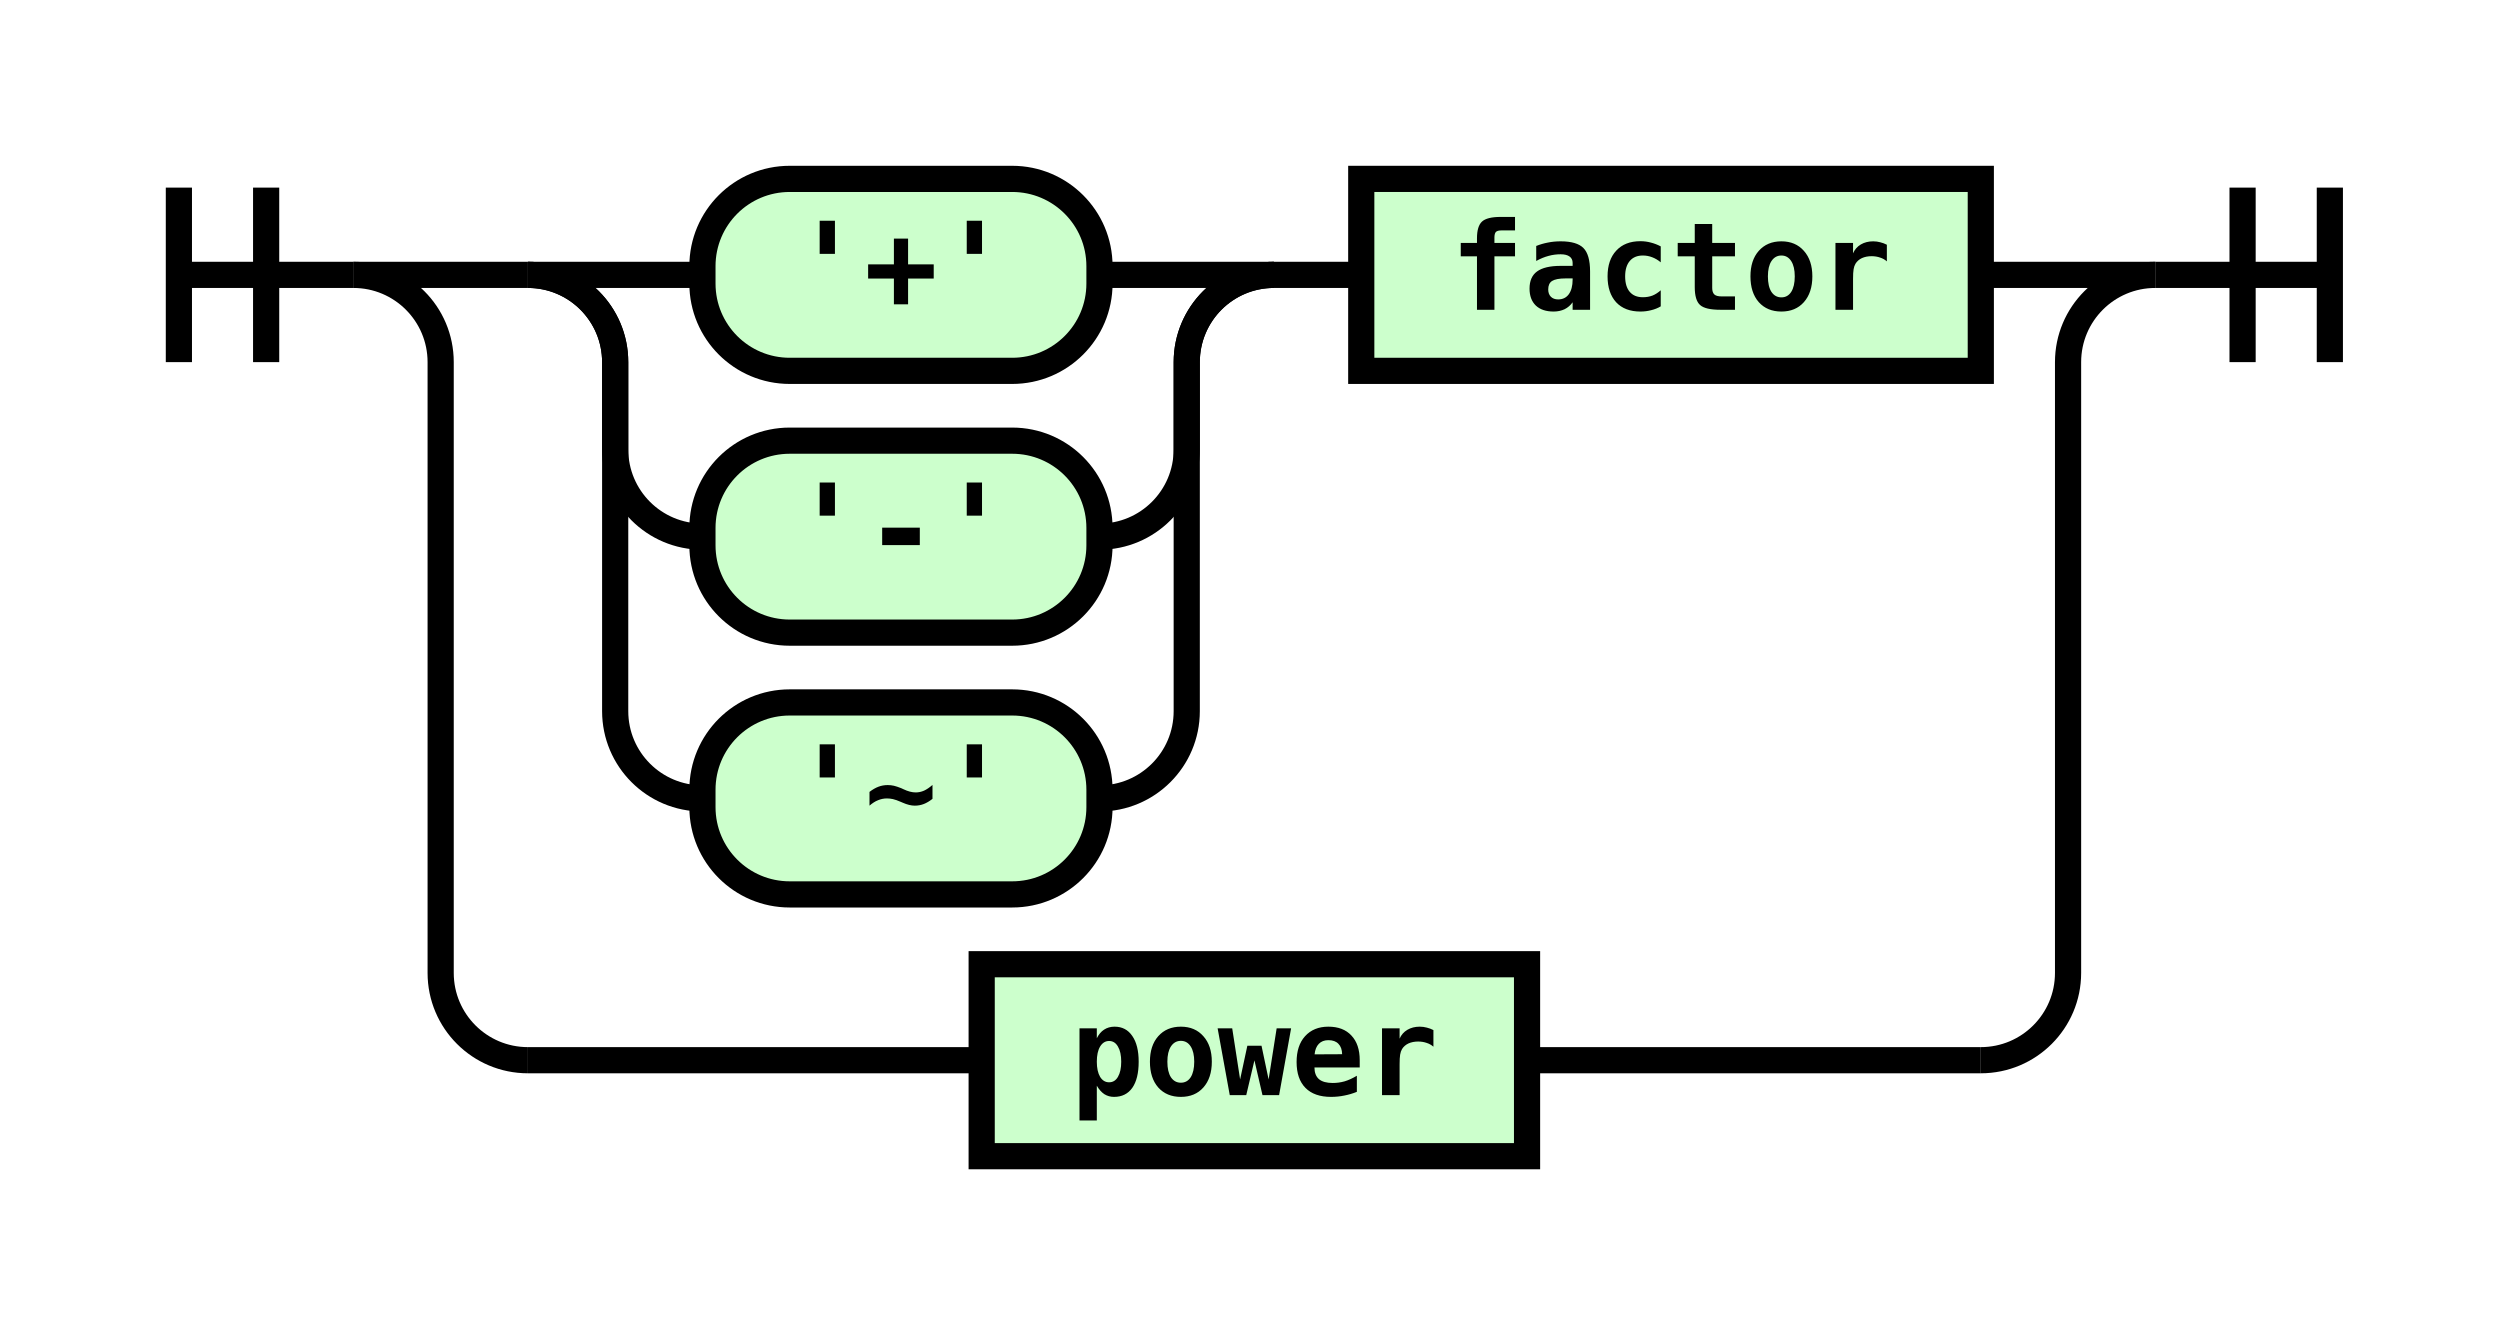
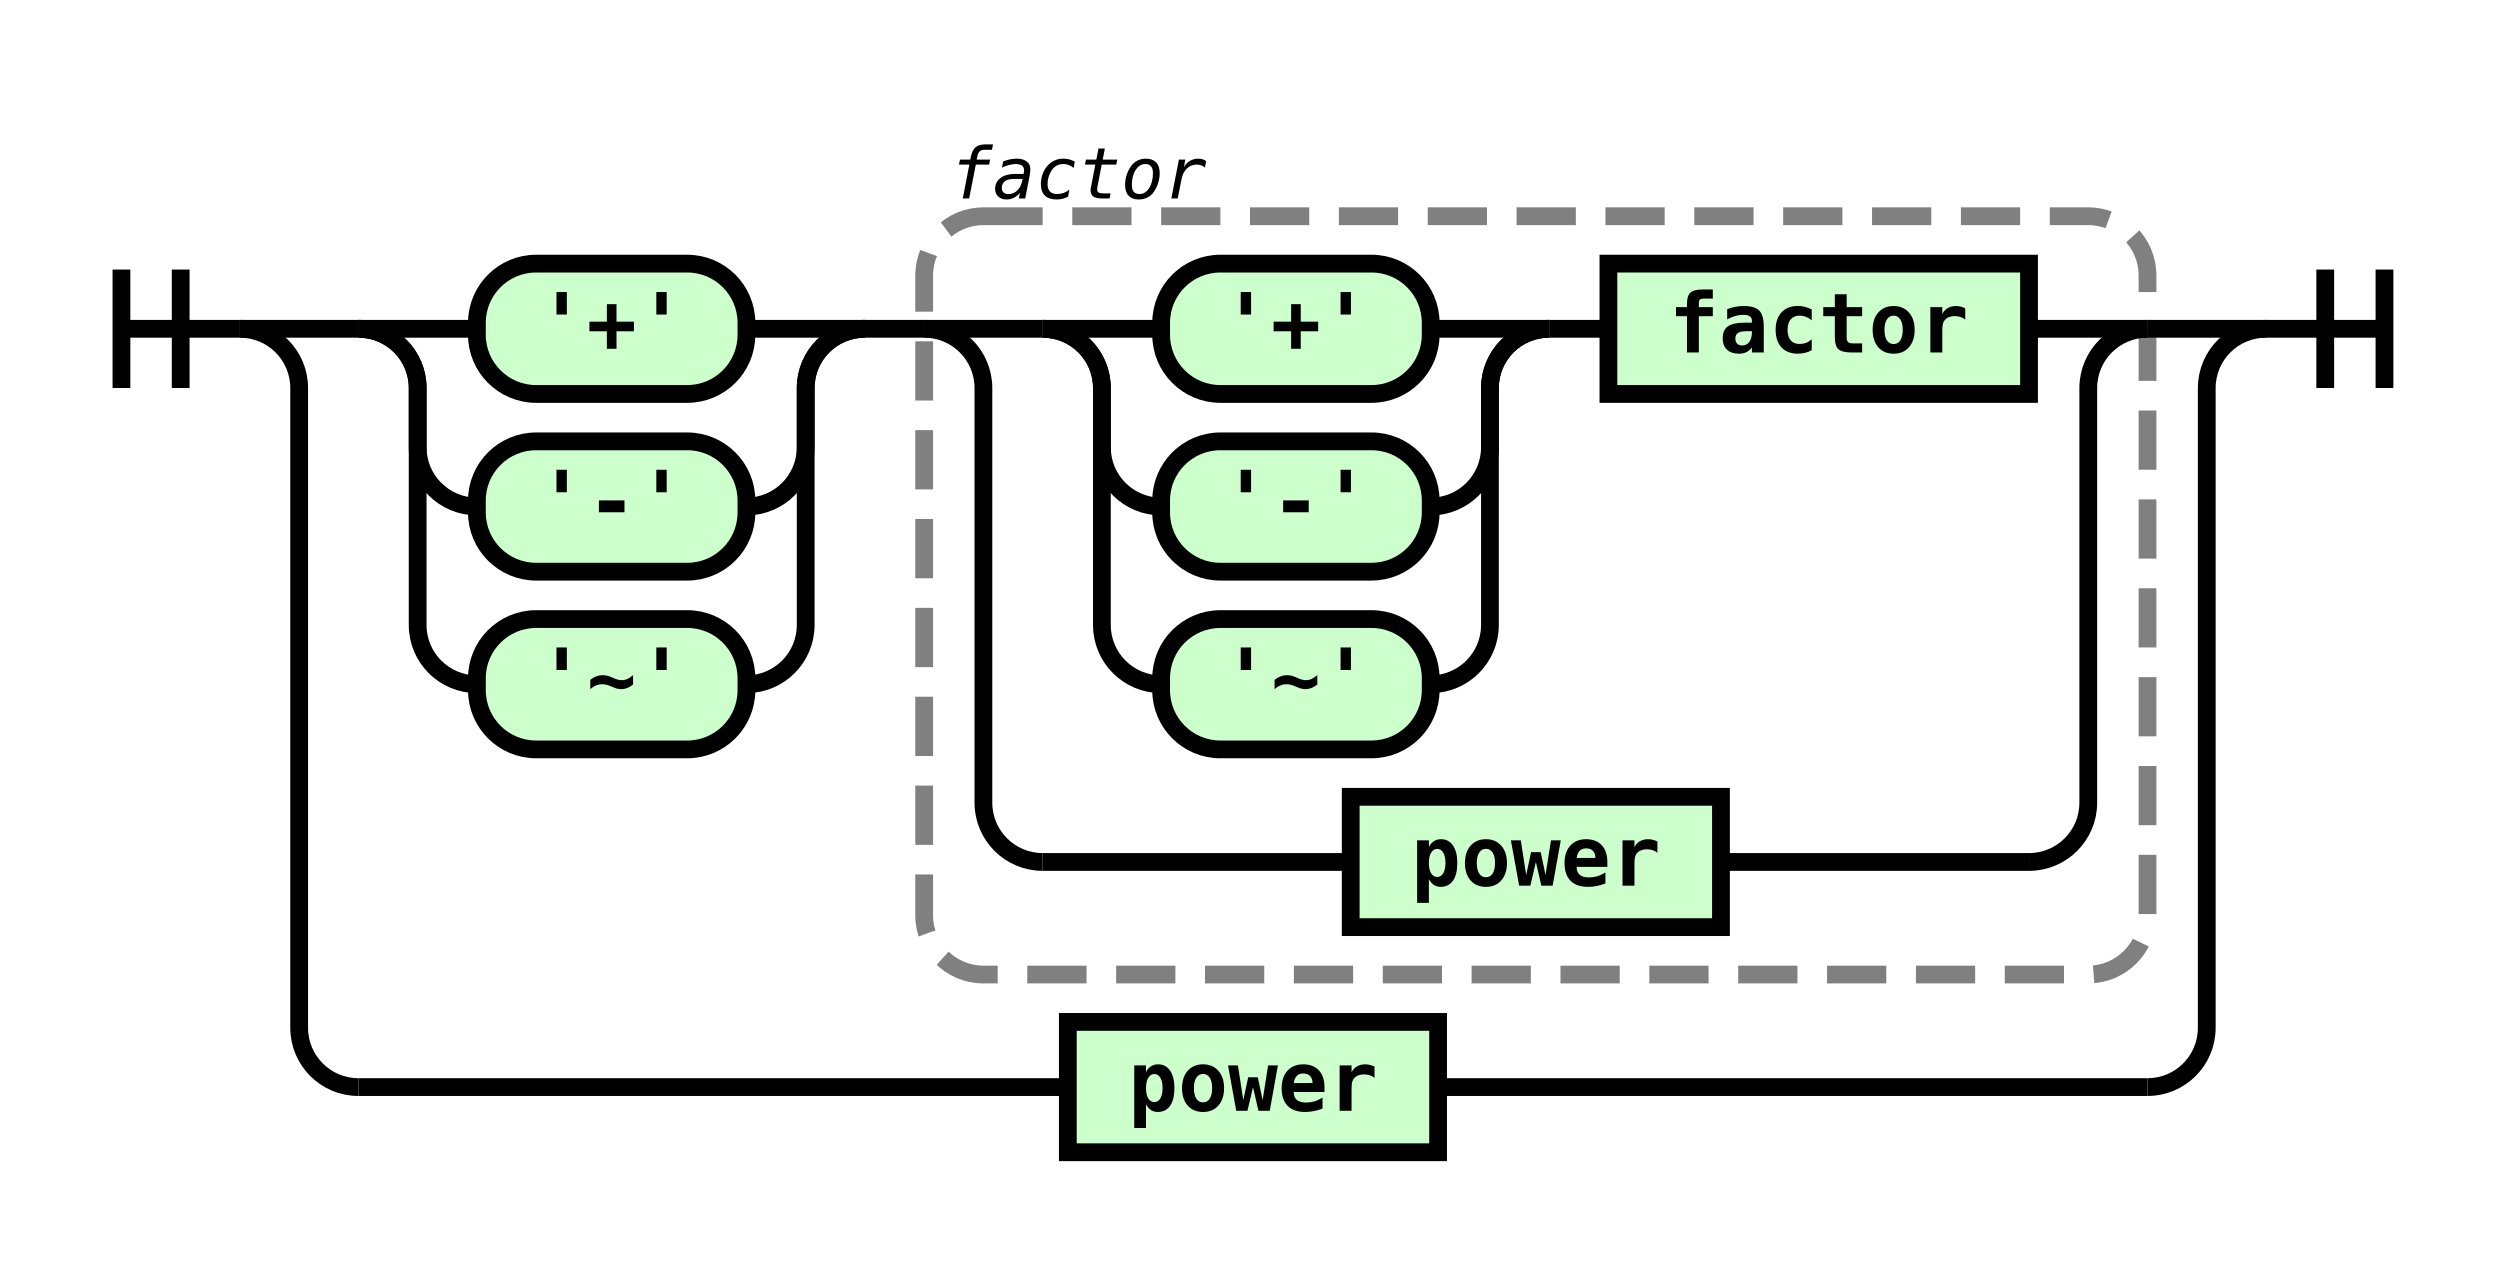
- <svg xmlns="http://www.w3.org/2000/svg" class="railroad-diagram" height="152" viewBox="0 0 286.5 152" width="286.5">
+ <svg xmlns="http://www.w3.org/2000/svg" class="railroad-diagram" height="214" viewBox="0 0 422.0 214" width="422.0">
  <g transform="translate(.5 .5)">
    <g>
-       <path d="M20 21v20m10 -20v20m-10 -10h20" />
+       <path d="M20 45v20m10 -20v20m-10 -10h20" />
    </g>
    <g>
-       <path d="M40 31h0.0" />
-       <path d="M246.5 31h0.0" />
-       <path d="M40.0 31h20" />
+       <path d="M40 55h0.0" />
+       <path d="M382.0 55h0.0" />
+       <path d="M40.0 55h20" />
      <g>
-         <path d="M60.0 31h0.0" />
-         <path d="M226.5 31h0.0" />
+         <path d="M60.0 55h0.0" />
+         <path d="M362.0 55h0.0" />
        <g>
-           <path d="M60.0 31h0.0" />
-           <path d="M145.5 31h0.0" />
-           <path d="M60.0 31h20" />
+           <path d="M60.0 55h0.0" />
+           <path d="M145.5 55h0.0" />
+           <path d="M60.0 55h20" />
          <g class="terminal ">
-             <path d="M80.0 31h0.0" />
-             <path d="M125.5 31h0.0" />
-             <rect height="22" rx="10" ry="10" width="45.5" x="80" y="20" />
-             <text x="102.75" y="35">'+'</text>
+             <path d="M80.0 55h0.0" />
+             <path d="M125.5 55h0.0" />
+             <rect height="22" rx="10" ry="10" width="45.5" x="80" y="44" />
+             <text x="102.75" y="59">'+'</text>
          </g>
-           <path d="M125.5 31h20" />
-           <path d="M60.0 31a10 10 0 0 1 10 10v10a10 10 0 0 0 10 10" />
+           <path d="M125.5 55h20" />
+           <path d="M60.0 55a10 10 0 0 1 10 10v10a10 10 0 0 0 10 10" />
          <g class="terminal ">
-             <path d="M80.0 61h0.0" />
-             <path d="M125.5 61h0.0" />
-             <rect height="22" rx="10" ry="10" width="45.5" x="80" y="50" />
-             <text x="102.75" y="65">'-'</text>
+             <path d="M80.0 85h0.0" />
+             <path d="M125.5 85h0.0" />
+             <rect height="22" rx="10" ry="10" width="45.5" x="80" y="74" />
+             <text x="102.75" y="89">'-'</text>
          </g>
-           <path d="M125.5 61a10 10 0 0 0 10 -10v-10a10 10 0 0 1 10 -10" />
-           <path d="M60.0 31a10 10 0 0 1 10 10v40a10 10 0 0 0 10 10" />
+           <path d="M125.5 85a10 10 0 0 0 10 -10v-10a10 10 0 0 1 10 -10" />
+           <path d="M60.0 55a10 10 0 0 1 10 10v40a10 10 0 0 0 10 10" />
          <g class="terminal ">
-             <path d="M80.0 91h0.0" />
-             <path d="M125.5 91h0.0" />
-             <rect height="22" rx="10" ry="10" width="45.5" x="80" y="80" />
-             <text x="102.75" y="95">'~'</text>
+             <path d="M80.0 115h0.0" />
+             <path d="M125.5 115h0.0" />
+             <rect height="22" rx="10" ry="10" width="45.5" x="80" y="104" />
+             <text x="102.75" y="119">'~'</text>
          </g>
-           <path d="M125.5 91a10 10 0 0 0 10 -10v-40a10 10 0 0 1 10 -10" />
+           <path d="M125.5 115a10 10 0 0 0 10 -10v-40a10 10 0 0 1 10 -10" />
        </g>
-         <path d="M145.5 31h10" />
-         <g class="non-terminal ">
-           <path d="M155.5 31h0.0" />
-           <path d="M226.5 31h0.0" />
-           <rect height="22" width="71" x="155.5" y="20" />
-           <text x="191" y="35">factor</text>
+         <path d="M145.5 55h10" />
+         <g>
+           <path d="M155.5 55h0.0" />
+           <path d="M362.0 55h0.0" />
+           <rect class="group-box" height="128" rx="10" ry="10" width="206.5" x="155.5" y="36" />
+           <g>
+             <path d="M155.5 55h0.0" />
+             <path d="M362.0 55h0.0" />
+             <path d="M155.5 55h20" />
+             <g>
+               <path d="M175.5 55h0.0" />
+               <path d="M342.0 55h0.0" />
+               <g>
+                 <path d="M175.5 55h0.0" />
+                 <path d="M261.0 55h0.0" />
+                 <path d="M175.5 55h20" />
+                 <g class="terminal ">
+                   <path d="M195.5 55h0.0" />
+                   <path d="M241.0 55h0.0" />
+                   <rect height="22" rx="10" ry="10" width="45.5" x="195.5" y="44" />
+                   <text x="218.25" y="59">'+'</text>
+                 </g>
+                 <path d="M241.0 55h20" />
+                 <path d="M175.5 55a10 10 0 0 1 10 10v10a10 10 0 0 0 10 10" />
+                 <g class="terminal ">
+                   <path d="M195.5 85h0.0" />
+                   <path d="M241.0 85h0.0" />
+                   <rect height="22" rx="10" ry="10" width="45.5" x="195.5" y="74" />
+                   <text x="218.25" y="89">'-'</text>
+                 </g>
+                 <path d="M241.0 85a10 10 0 0 0 10 -10v-10a10 10 0 0 1 10 -10" />
+                 <path d="M175.5 55a10 10 0 0 1 10 10v40a10 10 0 0 0 10 10" />
+                 <g class="terminal ">
+                   <path d="M195.5 115h0.0" />
+                   <path d="M241.0 115h0.0" />
+                   <rect height="22" rx="10" ry="10" width="45.5" x="195.5" y="104" />
+                   <text x="218.25" y="119">'~'</text>
+                 </g>
+                 <path d="M241.0 115a10 10 0 0 0 10 -10v-40a10 10 0 0 1 10 -10" />
+               </g>
+               <path d="M261.0 55h10" />
+               <g class="non-terminal ">
+                 <path d="M271.0 55h0.0" />
+                 <path d="M342.0 55h0.0" />
+                 <rect height="22" width="71" x="271" y="44" />
+                 <text x="306.5" y="59">factor</text>
+               </g>
+             </g>
+             <path d="M342.0 55h20" />
+             <path d="M155.5 55a10 10 0 0 1 10 10v70a10 10 0 0 0 10 10" />
+             <g class="non-terminal ">
+               <path d="M175.5 145h52.0" />
+               <path d="M290.0 145h52.0" />
+               <rect height="22" width="62.5" x="227.5" y="134" />
+               <text x="258.75" y="149">power</text>
+             </g>
+             <path d="M342.0 145a10 10 0 0 0 10 -10v-70a10 10 0 0 1 10 -10" />
+           </g>
+           <g class="non-terminal ">
+             <path d="M155.5 28h0.0" />
+             <path d="M207.5 28h0.0" />
+             <text class="comment" x="181.5" y="33">factor</text>
+           </g>
        </g>
      </g>
-       <path d="M226.5 31h20" />
-       <path d="M40.0 31a10 10 0 0 1 10 10v70a10 10 0 0 0 10 10" />
+       <path d="M362.0 55h20" />
+       <path d="M40.0 55a10 10 0 0 1 10 10v108a10 10 0 0 0 10 10" />
      <g class="non-terminal ">
-         <path d="M60.0 121h52.0" />
-         <path d="M174.5 121h52.0" />
-         <rect height="22" width="62.5" x="112" y="110" />
-         <text x="143.25" y="125">power</text>
+         <path d="M60.0 183h119.75" />
+         <path d="M242.25 183h119.75" />
+         <rect height="22" width="62.5" x="179.75" y="172" />
+         <text x="211" y="187">power</text>
      </g>
-       <path d="M226.5 121a10 10 0 0 0 10 -10v-70a10 10 0 0 1 10 -10" />
+       <path d="M362.0 183a10 10 0 0 0 10 -10v-108a10 10 0 0 1 10 -10" />
    </g>
-     <path d="M 246.5 31 h 20 m -10 -10 v 20 m 10 -20 v 20" />
+     <path d="M 382.0 55 h 20 m -10 -10 v 20 m 10 -20 v 20" />
  </g>
  <style>/*  */
	svg.railroad-diagram {
		background-color:hsl(30,20%,95%);
	}
	svg.railroad-diagram path {
		stroke-width:3;
		stroke:black;
		fill:rgba(0,0,0,0);
	}
	svg.railroad-diagram text {
		font:bold 14px monospace;
		text-anchor:middle;
	}
	svg.railroad-diagram text.label{
		text-anchor:start;
	}
	svg.railroad-diagram text.comment{
		font:italic 12px monospace;
	}
	svg.railroad-diagram rect{
		stroke-width:3;
		stroke:black;
		fill:hsl(120,100%,90%);
	}
	svg.railroad-diagram rect.group-box {
		stroke: gray;
		stroke-dasharray: 10 5;
		fill: none;
	}

/*  */
</style>
</svg>
